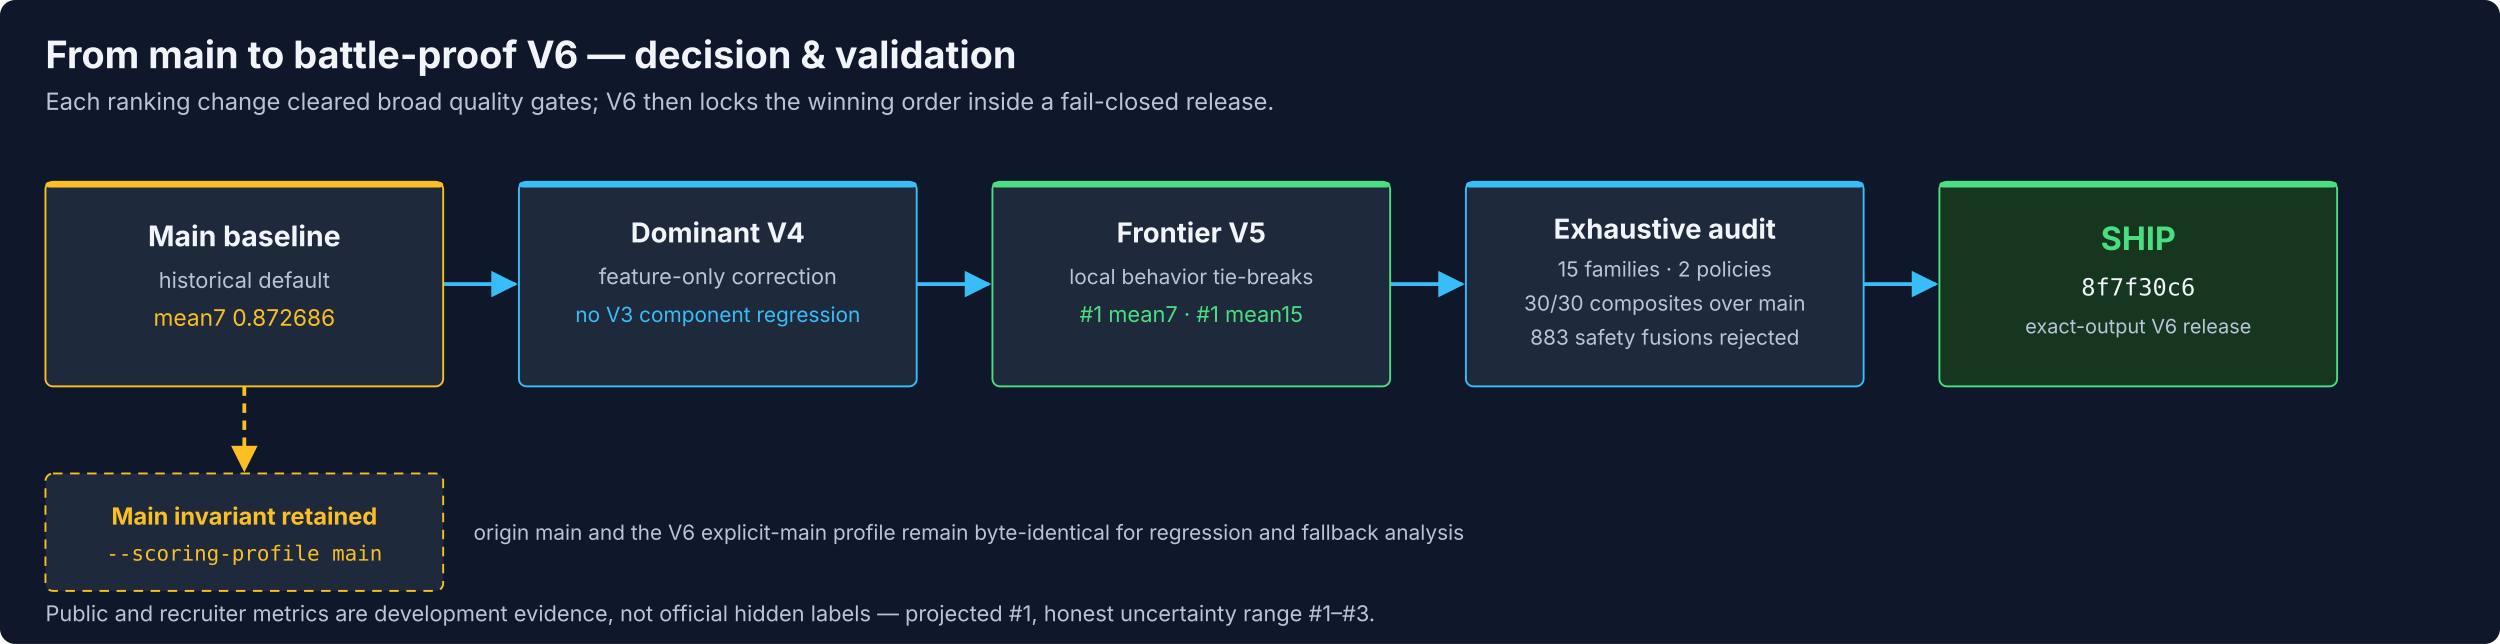
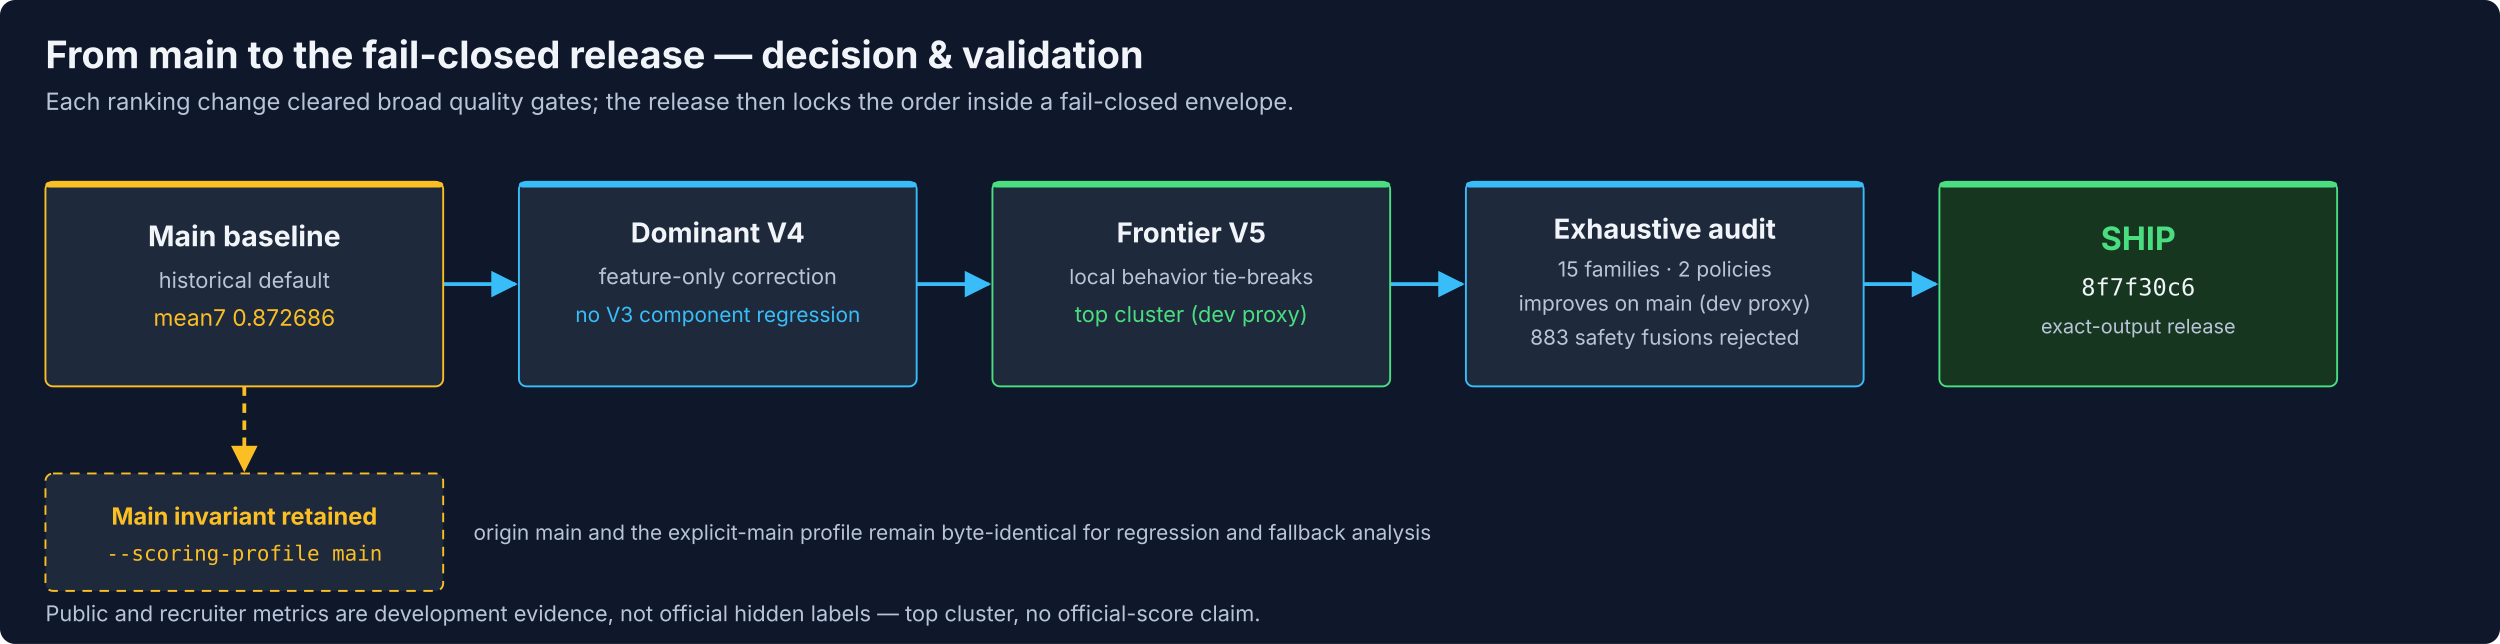
- <svg xmlns="http://www.w3.org/2000/svg" viewBox="0 0 1320 340" font-family="Inter, Segoe UI, sans-serif" role="img" aria-label="Main to V6 decision and validation flow">
+ <svg xmlns="http://www.w3.org/2000/svg" viewBox="0 0 1320 340" font-family="Inter, Segoe UI, sans-serif" role="img" aria-label="Main to release decision and validation flow">
  <defs>
    <marker id="a" viewBox="0 0 10 10" refX="9" refY="5" markerWidth="7" markerHeight="7" orient="auto-start-reverse">
      <path d="M0,0 L10,5 L0,10 z" fill="#38BDF8" />
    </marker>
    <marker id="ag" viewBox="0 0 10 10" refX="9" refY="5" markerWidth="7" markerHeight="7" orient="auto-start-reverse">
      <path d="M0,0 L10,5 L0,10 z" fill="#FBBF24" />
    </marker>
  </defs>
  <rect x="0" y="0" width="1320" height="340" rx="8" fill="#0F172A" />
-   <text x="24" y="36" fill="#F1F5F9" font-size="20" font-weight="700">From main to battle-proof V6 — decision &amp; validation</text>
-   <text x="24" y="58" fill="#B8C4D9" font-size="12.5">Each ranking change cleared broad quality gates; V6 then locks the winning order inside a fail-closed release.</text>
+   <text x="24" y="36" fill="#F1F5F9" font-size="20" font-weight="700">From main to the fail-closed release — decision &amp; validation</text>
+   <text x="24" y="58" fill="#B8C4D9" font-size="12.5">Each ranking change cleared broad quality gates; the release then locks the order inside a fail-closed envelope.</text>
  <g stroke="#38BDF8" stroke-width="2" marker-end="url(#a)">
    <line x1="234" y1="150" x2="272" y2="150" />
    <line x1="484" y1="150" x2="522" y2="150" />
    <line x1="734" y1="150" x2="772" y2="150" />
    <line x1="984" y1="150" x2="1022" y2="150" />
  </g>
  <line x1="129" y1="204" x2="129" y2="248" stroke="#FBBF24" stroke-width="2" stroke-dasharray="5 4" marker-end="url(#ag)" />
  <g>
    <rect x="24" y="96" width="210" height="108" rx="4" fill="#1E293B" stroke="#FBBF24" />
    <rect x="24" y="96" width="210" height="3" rx="2" fill="#FBBF24" />
    <text x="129" y="130" text-anchor="middle" fill="#F1F5F9" font-size="15" font-weight="700">Main baseline</text>
    <text x="129" y="152" text-anchor="middle" fill="#B8C4D9" font-size="11.5">historical default</text>
    <text x="129" y="172" text-anchor="middle" fill="#FBBF24" font-size="12">mean7 0.872686</text>
  </g>
  <g>
    <rect x="274" y="96" width="210" height="108" rx="4" fill="#1E293B" stroke="#38BDF8" />
    <rect x="274" y="96" width="210" height="3" rx="2" fill="#38BDF8" />
    <text x="379" y="128" text-anchor="middle" fill="#F1F5F9" font-size="14.5" font-weight="700">Dominant V4</text>
    <text x="379" y="150" text-anchor="middle" fill="#B8C4D9" font-size="11.5">feature-only correction</text>
    <text x="379" y="170" text-anchor="middle" fill="#38BDF8" font-size="11">no V3 component regression</text>
  </g>
  <g>
    <rect x="524" y="96" width="210" height="108" rx="4" fill="#1E293B" stroke="#4ADE80" />
    <rect x="524" y="96" width="210" height="3" rx="2" fill="#4ADE80" />
    <text x="629" y="128" text-anchor="middle" fill="#F1F5F9" font-size="14.5" font-weight="700">Frontier V5</text>
    <text x="629" y="150" text-anchor="middle" fill="#B8C4D9" font-size="11">local behavior tie-breaks</text>
-     <text x="629" y="170" text-anchor="middle" fill="#4ADE80" font-size="11.5">#1 mean7 · #1 mean15</text>
+     <text x="629" y="170" text-anchor="middle" fill="#4ADE80" font-size="11.5">top cluster (dev proxy)</text>
  </g>
  <g>
    <rect x="774" y="96" width="210" height="108" rx="4" fill="#1E293B" stroke="#38BDF8" />
    <rect x="774" y="96" width="210" height="3" rx="2" fill="#38BDF8" />
    <text x="879" y="126" text-anchor="middle" fill="#F1F5F9" font-size="14.5" font-weight="700">Exhaustive audit</text>
    <text x="879" y="146" text-anchor="middle" fill="#B8C4D9" font-size="11">15 families · 2 policies</text>
-     <text x="879" y="164" text-anchor="middle" fill="#B8C4D9" font-size="11">30/30 composites over main</text>
+     <text x="879" y="164" text-anchor="middle" fill="#B8C4D9" font-size="11">improves on main (dev proxy)</text>
    <text x="879" y="182" text-anchor="middle" fill="#B8C4D9" font-size="11">883 safety fusions rejected</text>
  </g>
  <g>
    <rect x="1024" y="96" width="210" height="108" rx="4" fill="#16361f" stroke="#4ADE80" />
    <rect x="1024" y="96" width="210" height="3" rx="2" fill="#4ADE80" />
    <text x="1129" y="132" text-anchor="middle" fill="#4ADE80" font-size="17" font-weight="700">SHIP</text>
    <text x="1129" y="156" text-anchor="middle" fill="#F1F5F9" font-size="12.5" font-family="monospace">8f7f30c6</text>
-     <text x="1129" y="176" text-anchor="middle" fill="#B8C4D9" font-size="10.5">exact-output V6 release</text>
+     <text x="1129" y="176" text-anchor="middle" fill="#B8C4D9" font-size="10.5">exact-output release</text>
  </g>
  <g>
    <rect x="24" y="250" width="210" height="62" rx="4" fill="#1E293B" stroke="#FBBF24" stroke-dasharray="5 4" />
    <text x="129" y="277" text-anchor="middle" fill="#FBBF24" font-size="12.5" font-weight="700">Main invariant retained</text>
    <text x="129" y="296" text-anchor="middle" fill="#FBBF24" font-size="11" font-family="monospace">--scoring-profile main</text>
  </g>
-   <text x="250" y="285" fill="#B8C4D9" font-size="11">origin main and the V6 explicit-main profile remain byte-identical for regression and fallback analysis</text>
-   <text x="24" y="328" fill="#B8C4D9" font-size="11.5">Public and recruiter metrics are development evidence, not official hidden labels — projected #1, honest uncertainty range #1–#3.</text>
+   <text x="250" y="285" fill="#B8C4D9" font-size="11">origin main and the explicit-main profile remain byte-identical for regression and fallback analysis</text>
+   <text x="24" y="328" fill="#B8C4D9" font-size="11.5">Public and recruiter metrics are development evidence, not official hidden labels — top cluster, no official-score claim.</text>
</svg>
